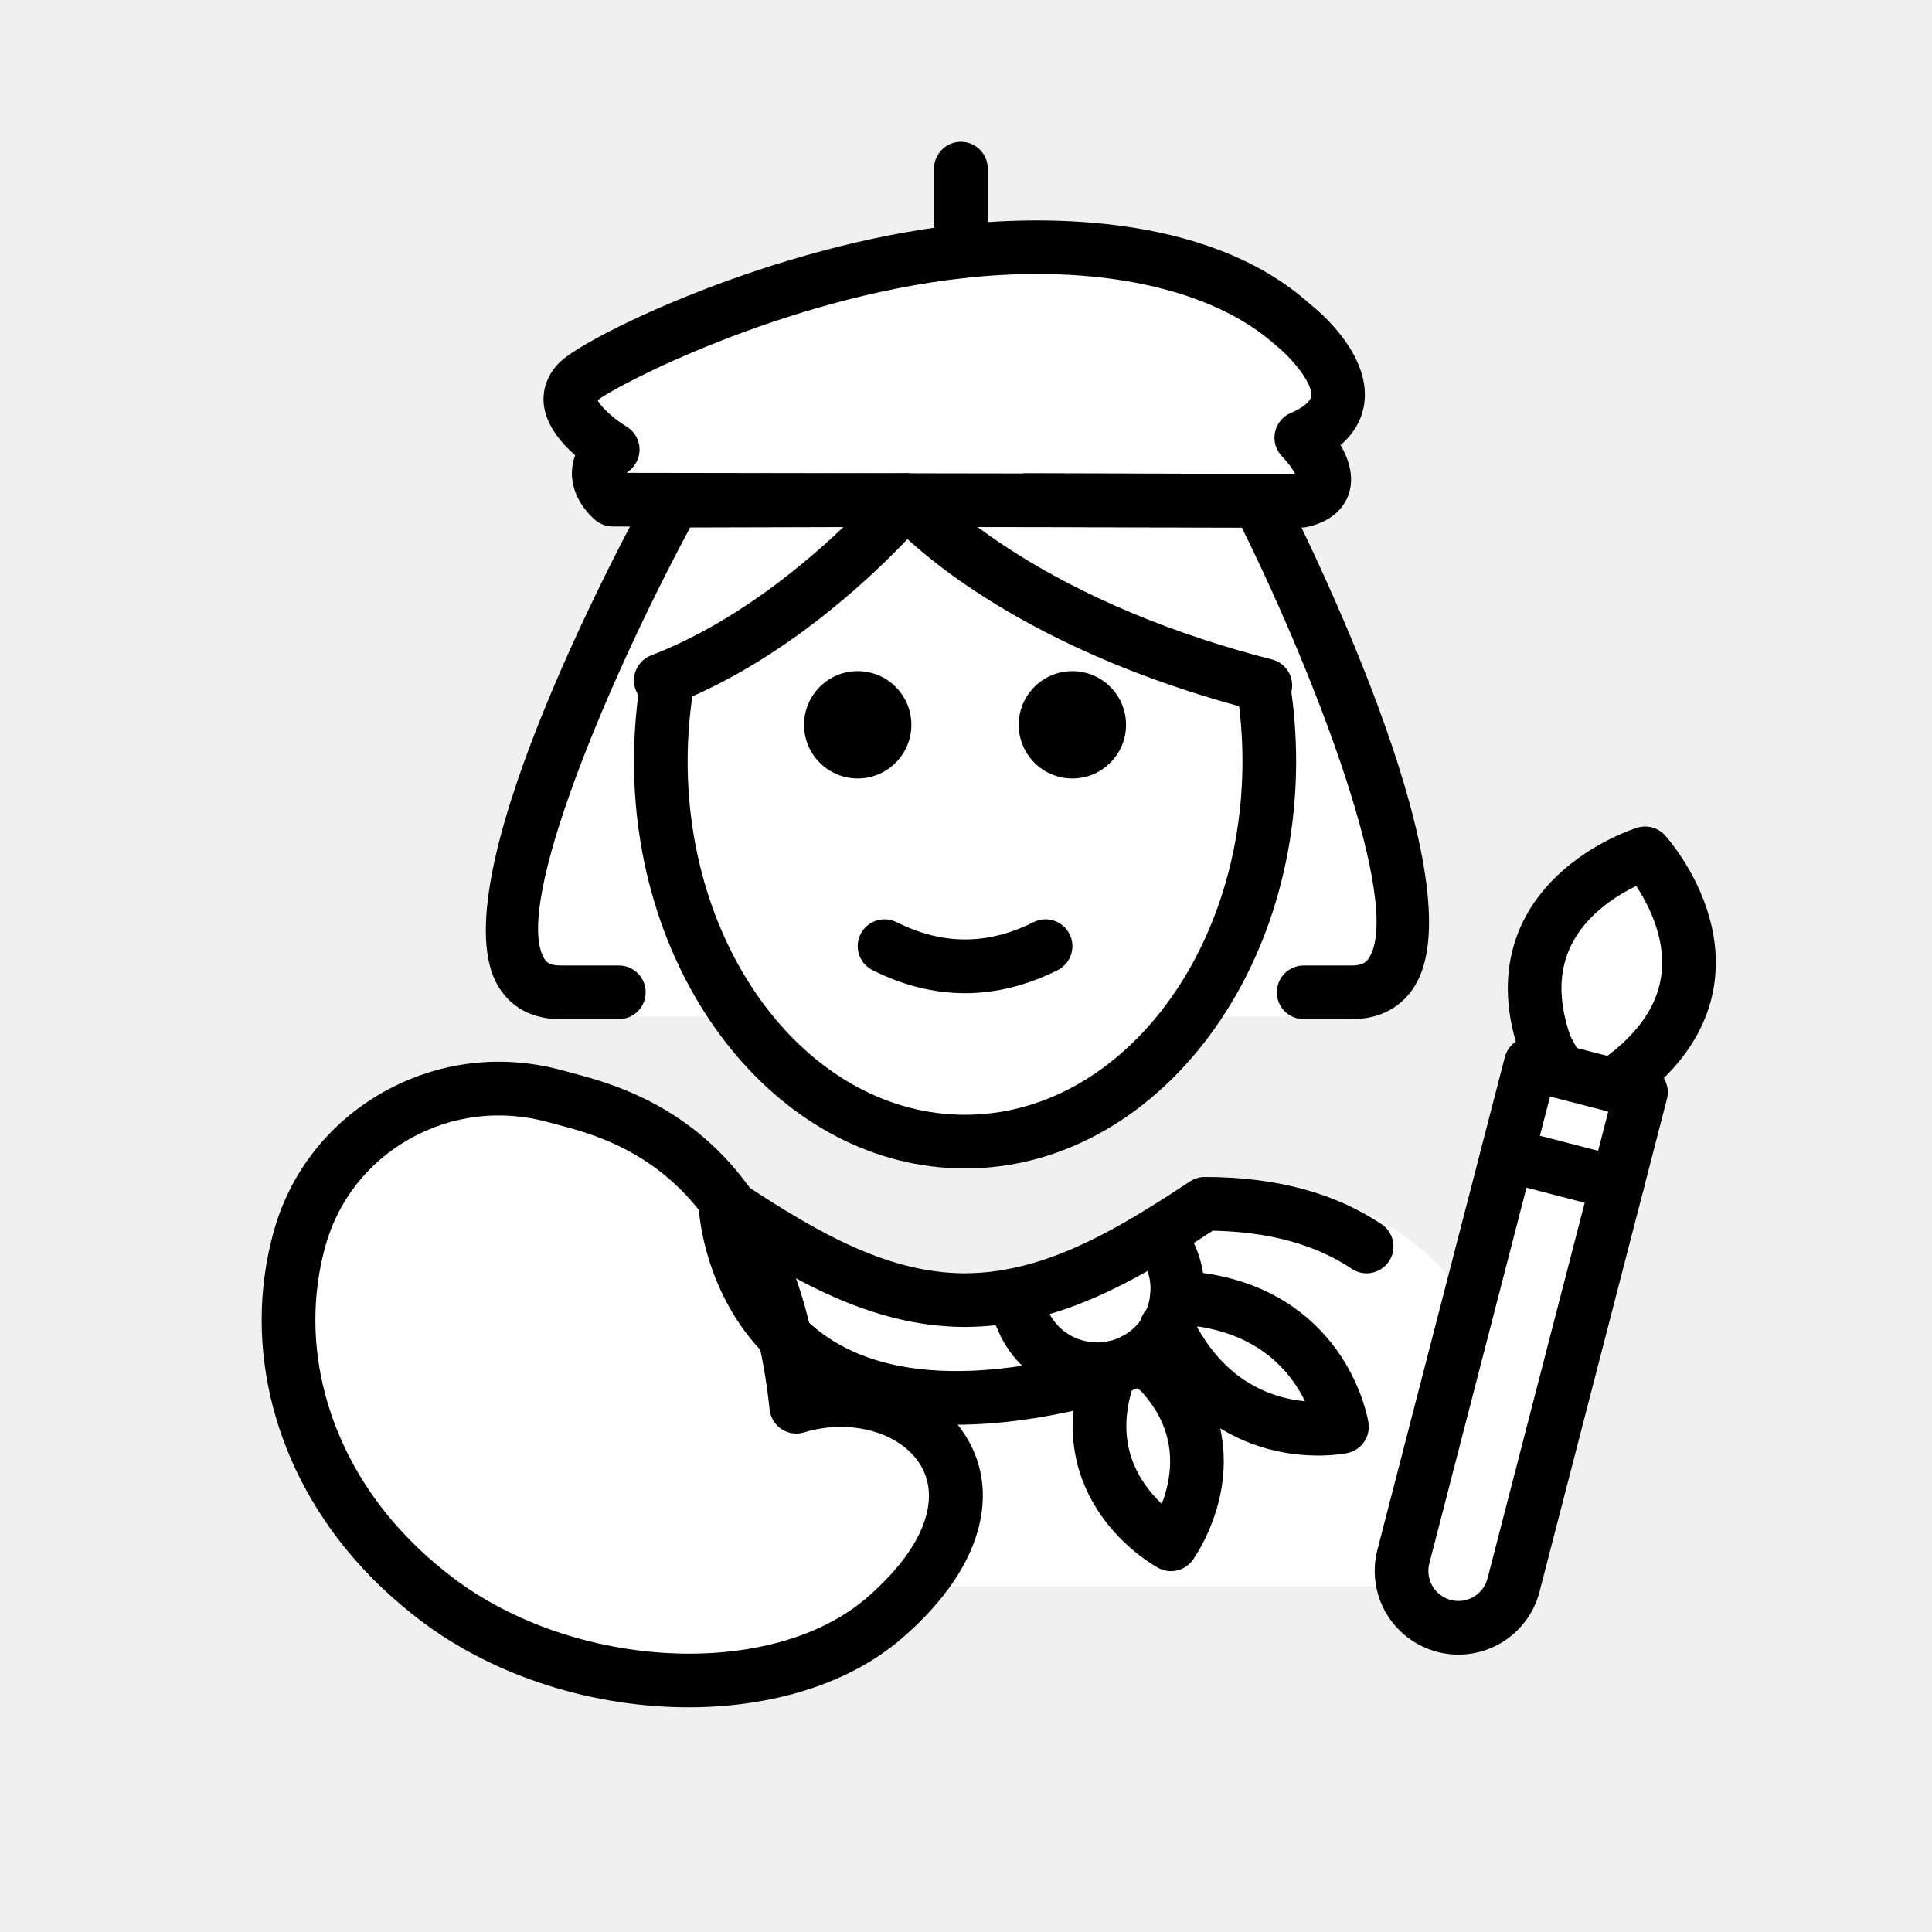
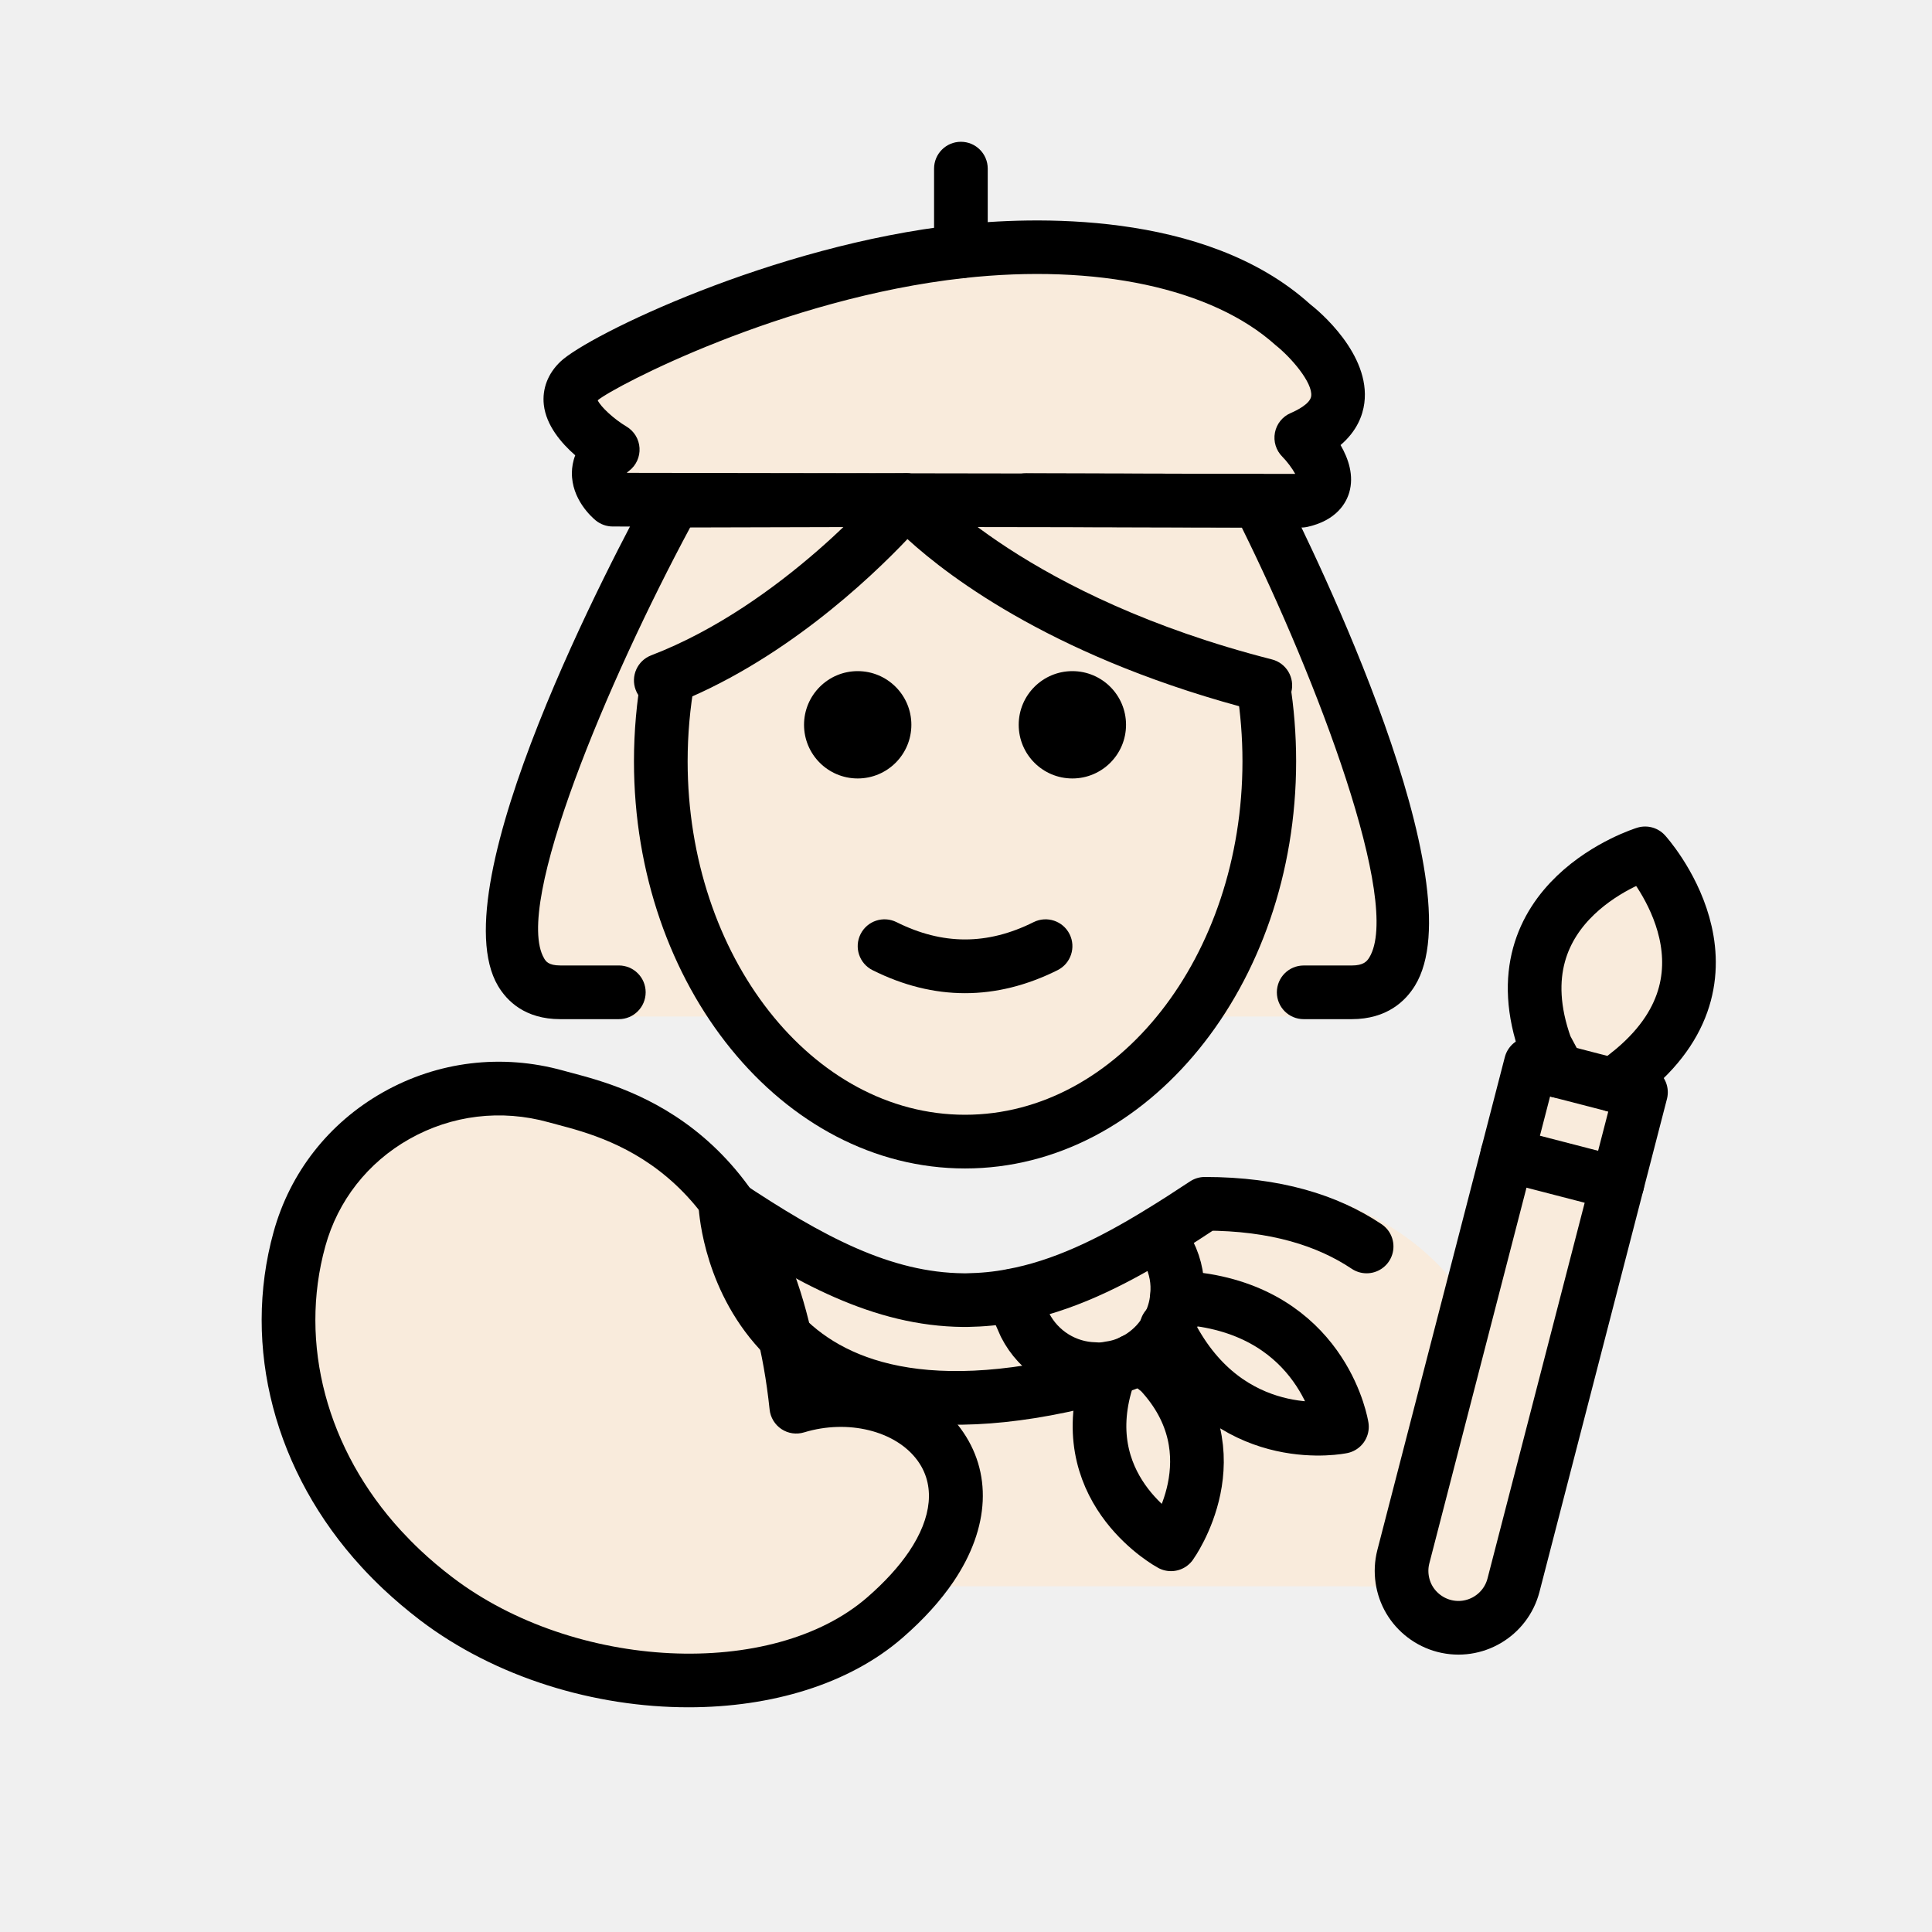
<svg xmlns="http://www.w3.org/2000/svg" id="emoji" viewBox="0 0 72 72" version="1.1">
  <g id="color">
-     <path fill="#FFFFFF" d="M22.835,18.621c0,0-1.175-0.964,0-1.867c0,0-2.434-1.438-1.259-2.555 c0.73-0.693,7.284-4.062,14.234-4.829c4.244-0.469,9.381,0.033,12.342,2.705c0,0,3.615,2.831,0.343,4.237 c0,0,1.93,1.93,0,2.35L22.835,18.621z" />
-     <path fill="#FFFFFF" d="M56.434,59.115c0,0,2.179-15.029-10.893-15.029c-3.477,2.308-6.455,3.904-9.803,3.897h0.136 c-3.348,0.007-6.327-1.589-9.803-3.897c-13.071,0-10.893,15.029-10.893,15.029" />
-     <path fill="#FFFFFF" d="M44.776,43.986c-3.803,2.535-5.848,3.599-10.722,4.305 c15.671,0.494,15.671,6.022,16.585,10.821c5.084,0,6.134,0,6.134,0S59.172,43.986,44.776,43.986z" />
-     <path fill="#FFFFFF" d="M50.01,53.172c0,0-3.9,0.82-6.18-3.07l-0.34-0.59c0.21-0.37,0.34-0.78,0.37-1.2h0.01l1.04,0.15 C49.4,49.212,50.01,53.172,50.01,53.172z" />
-     <path fill="#FFFFFF" d="M43.49,49.512c-0.22,0.4-0.53,0.74-0.93,1.01c-0.1,0.07-0.21,0.13-0.33,0.19 c-0.27,0.14-0.56,0.23-0.85,0.27c-0.19,0.04-0.39,0.06-0.58,0.04c-1.06-0.02-2.08-0.62-2.6-1.64l-0.48-1.09v-0.01 c1.85-0.34,3.64-1.2,5.54-2.37v0.01l0.3,0.77c0.26,0.52,0.36,1.08,0.3,1.62C43.83,48.732,43.7,49.142,43.49,49.512z" />
-     <path fill="#FFFFFF" d="M43.21,51.112c2.87,3.06,0.43,6.44,0.43,6.44s-3.56-1.91-2.45-5.91l0.19-0.64v-0.02 c0.29-0.04,0.58-0.13,0.85-0.27c0.12-0.06,0.23-0.12,0.33-0.19l0.09,0.15L43.21,51.112z" />
-     <path fill="#FFFFFF" d="M40.8,51.022l-0.02,0.34c-13.41,3.47-13.75-6.5-13.75-6.5c3.15,2.1,5.85,3.56,8.87,3.59h0.13 c0.57-0.01,1.13-0.06,1.69-0.17v0.01l0.48,1.09C38.72,50.402,39.74,51.002,40.8,51.022z" />
-     <path fill="#FFFFFF" d="M16.252,59.576c-0.456-0.347-0.88-0.707-1.273-1.077c-0.27-0.254-0.526-0.513-0.768-0.776 c-3.341-3.636-4.011-8.078-3.052-11.545c1.129-4.084,5.406-6.472,9.551-5.319 c1.962,0.546,7.917,1.613,8.964,11.565c3.846-1.175,7.774,1.902,5.029,5.962c-0.414,0.612-0.979,1.246-1.719,1.891 C29.186,63.588,21.344,63.455,16.252,59.576z" />
-     <path fill="#FFFFFF" d="M17.851,46.253c-0.294,1.065-1.397,1.689-2.461,1.395c-1.064-0.294-1.689-1.396-1.395-2.461 c0.294-1.064,1.397-1.689,2.461-1.395C17.52,44.087,18.145,45.19,17.851,46.253" />
-     <path fill="#FFFFFF" d="M23.628,57.856c-0.294,1.065-1.397,1.689-2.461,1.395c-1.064-0.294-1.689-1.396-1.395-2.461 c0.294-1.064,1.397-1.689,2.461-1.395S23.922,56.792,23.628,57.856" />
-     <path fill="#FFFFFF" d="M60.275,44.105l-3.871,14.968c-0.293,1.133-1.45,1.815-2.583,1.522 c-0.561-0.145-1.024-0.513-1.297-0.976c-0.273-0.463-0.37-1.046-0.225-1.607L56.17,43.043L60.275,44.105z" />
-     <polygon fill="#FFFFFF" points="61.154,40.706 60.275,44.105 56.17,43.043 57.049,39.645 58.085,39.913 60.137,40.444" />
-     <path fill="#FFFFFF" d="M61.308,31.801c0,0,3.955,4.359-0.441,8.056l-0.73,0.586l-2.053-0.531l-0.48-0.899 C55.64,33.548,61.308,31.801,61.308,31.801z" />
-     <path fill="#FFFFFF" d="M18.322,53.121c-0.294,1.065-1.397,1.689-2.461,1.395c-1.064-0.294-1.689-1.396-1.395-2.461 c0.294-1.064,1.397-1.689,2.461-1.395C17.991,50.955,18.616,52.058,18.322,53.121" />
+     <path fill="#F9EBDC" d="M22.835,18.621c0,0-1.175-0.964,0-1.867c0,0-2.434-1.438-1.259-2.555 c0.73-0.693,7.284-4.062,14.234-4.829c4.244-0.469,9.381,0.033,12.342,2.705c0,0,3.615,2.831,0.343,4.237 c0,0,1.93,1.93,0,2.35L22.835,18.621z" />
+     <path fill="#F9EBDC" d="M56.434,59.115c0,0,2.179-15.029-10.893-15.029c-3.477,2.308-6.455,3.904-9.803,3.897h0.136 c-3.348,0.007-6.327-1.589-9.803-3.897c-13.071,0-10.893,15.029-10.893,15.029" />
+     <path fill="#F9EBDC" d="M44.776,43.986c-3.803,2.535-5.848,3.599-10.722,4.305 c15.671,0.494,15.671,6.022,16.585,10.821c5.084,0,6.134,0,6.134,0S59.172,43.986,44.776,43.986z" />
+     <path fill="#F9EBDC" d="M50.01,53.172c0,0-3.9,0.82-6.18-3.07l-0.34-0.59c0.21-0.37,0.34-0.78,0.37-1.2h0.01l1.04,0.15 C49.4,49.212,50.01,53.172,50.01,53.172z" />
+     <path fill="#F9EBDC" d="M43.49,49.512c-0.22,0.4-0.53,0.74-0.93,1.01c-0.1,0.07-0.21,0.13-0.33,0.19 c-0.27,0.14-0.56,0.23-0.85,0.27c-0.19,0.04-0.39,0.06-0.58,0.04c-1.06-0.02-2.08-0.62-2.6-1.64l-0.48-1.09v-0.01 c1.85-0.34,3.64-1.2,5.54-2.37v0.01l0.3,0.77c0.26,0.52,0.36,1.08,0.3,1.62C43.83,48.732,43.7,49.142,43.49,49.512z" />
+     <path fill="#F9EBDC" d="M43.21,51.112c2.87,3.06,0.43,6.44,0.43,6.44s-3.56-1.91-2.45-5.91l0.19-0.64v-0.02 c0.29-0.04,0.58-0.13,0.85-0.27c0.12-0.06,0.23-0.12,0.33-0.19l0.09,0.15L43.21,51.112z" />
+     <path fill="#F9EBDC" d="M40.8,51.022l-0.02,0.34c-13.41,3.47-13.75-6.5-13.75-6.5c3.15,2.1,5.85,3.56,8.87,3.59h0.13 c0.57-0.01,1.13-0.06,1.69-0.17v0.01l0.48,1.09C38.72,50.402,39.74,51.002,40.8,51.022z" />
+     <path fill="#F9EBDC" d="M16.252,59.576c-0.456-0.347-0.88-0.707-1.273-1.077c-0.27-0.254-0.526-0.513-0.768-0.776 c-3.341-3.636-4.011-8.078-3.052-11.545c1.129-4.084,5.406-6.472,9.551-5.319 c1.962,0.546,7.917,1.613,8.964,11.565c3.846-1.175,7.774,1.902,5.029,5.962c-0.414,0.612-0.979,1.246-1.719,1.891 C29.186,63.588,21.344,63.455,16.252,59.576z" />
+     <path fill="#F9EBDC" d="M17.851,46.253c-0.294,1.065-1.397,1.689-2.461,1.395c-1.064-0.294-1.689-1.396-1.395-2.461 c0.294-1.064,1.397-1.689,2.461-1.395C17.52,44.087,18.145,45.19,17.851,46.253" />
+     <path fill="#F9EBDC" d="M23.628,57.856c-0.294,1.065-1.397,1.689-2.461,1.395c-1.064-0.294-1.689-1.396-1.395-2.461 c0.294-1.064,1.397-1.689,2.461-1.395S23.922,56.792,23.628,57.856" />
+     <path fill="#F9EBDC" d="M60.275,44.105l-3.871,14.968c-0.293,1.133-1.45,1.815-2.583,1.522 c-0.561-0.145-1.024-0.513-1.297-0.976c-0.273-0.463-0.37-1.046-0.225-1.607L56.17,43.043L60.275,44.105z" />
+     <polygon fill="#F9EBDC" points="61.154,40.706 60.275,44.105 56.17,43.043 57.049,39.645 58.085,39.913 60.137,40.444" />
+     <path fill="#F9EBDC" d="M61.308,31.801c0,0,3.955,4.359-0.441,8.056l-0.73,0.586l-2.053-0.531l-0.48-0.899 C55.64,33.548,61.308,31.801,61.308,31.801z" />
+     <path fill="#F9EBDC" d="M18.322,53.121c-0.294,1.065-1.397,1.689-2.461,1.395c-1.064-0.294-1.689-1.396-1.395-2.461 c0.294-1.064,1.397-1.689,2.461-1.395C17.991,50.955,18.616,52.058,18.322,53.121" />
  </g>
  <g id="hair">
-     <path fill="#FFFFFF" d="M49.165,37.882c0,0-1.913,0,1.209,0c5.798,0-3.478-19.22-3.478-19.22l-8.658-0.023h-4.458 l-8.658,0.023c0,0-10.125,19.22-4.328,19.22c3.122,0,2.059,0,2.059,0" />
+     <path fill="#F9EBDC" d="M49.165,37.882c0,0-1.913,0,1.209,0c5.798,0-3.478-19.22-3.478-19.22l-8.658-0.023h-4.458 l-8.658,0.023c0,0-10.125,19.22-4.328,19.22c3.122,0,2.059,0,2.059,0" />
  </g>
  <g id="skin">
-     <path fill="#FFFFFF" d="M47.149,28.839c0-4.707-4.431-3.067-13.368-10.201c-4.45,4.45-9.155,6.718-9.309,10.201 c-0.345,7.82,5.076,14.173,11.339,14.173C42.073,43.013,47.149,36.667,47.149,28.839z" />
+     <path fill="#F9EBDC" d="M47.149,28.839c0-4.707-4.431-3.067-13.368-10.201c-4.45,4.45-9.155,6.718-9.309,10.201 c-0.345,7.82,5.076,14.173,11.339,14.173C42.073,43.013,47.149,36.667,47.149,28.839z" />
  </g>
  <g id="skin-shadow" />
  <g id="line">
    <path d="M41.964,27.011c0,1.105-0.896,2-2,2s-2-0.895-2-2c0-1.103,0.896-2,2-2S41.964,25.907,41.964,27.011" />
    <path d="M33.964,27.011c0,1.105-0.896,2-2,2s-2-0.895-2-2c0-1.103,0.896-2,2-2S33.964,25.907,33.964,27.011" />
    <path d="M35.964,37.013c-1.152,0-2.304-0.286-3.447-0.858c-0.494-0.247-0.694-0.848-0.447-1.342 c0.247-0.494,0.846-0.694,1.342-0.447c1.718,0.859,3.388,0.859,5.106,0c0.495-0.247,1.095-0.046,1.342,0.447 c0.247,0.494,0.047,1.095-0.447,1.342C38.268,36.727,37.116,37.013,35.964,37.013z" />
    <path d="M35.964,43.545c-6.803,0-12.338-6.807-12.338-15.173c0-1.113,0.099-2.225,0.292-3.305l1.969,0.353 c-0.173,0.963-0.261,1.956-0.261,2.951c0,7.264,4.638,13.173,10.338,13.173c5.701,0,10.339-5.909,10.339-13.173 c0-0.894-0.071-1.788-0.211-2.658l1.975-0.317c0.157,0.975,0.236,1.976,0.236,2.976 C48.303,36.738,42.768,43.545,35.964,43.545z" />
    <path d="M48.495,19.661c-0.001,0-0.001,0-0.002,0L22.833,19.621c-0.231-0.001-0.454-0.081-0.633-0.227 c-0.15-0.124-0.903-0.792-0.887-1.785c0.003-0.184,0.033-0.404,0.124-0.641c-0.522-0.456-1.082-1.113-1.17-1.881 c-0.067-0.596,0.152-1.168,0.62-1.612c1.024-0.975,7.911-4.337,14.813-5.099 c2.64-0.29,9.196-0.585,13.122,2.958c0.335,0.259,2.26,1.868,2.023,3.688c-0.06,0.459-0.274,1.04-0.886,1.564 c0.294,0.508,0.508,1.141,0.323,1.769c-0.11,0.376-0.462,1.043-1.577,1.285 C48.638,19.653,48.566,19.661,48.495,19.661z M23.357,17.622l24.913,0.039c-0.112-0.205-0.314-0.474-0.482-0.642 c-0.234-0.234-0.338-0.57-0.275-0.896c0.062-0.326,0.283-0.6,0.588-0.73 c0.217-0.093,0.725-0.34,0.763-0.629c0.065-0.498-0.744-1.44-1.328-1.902 c-2.359-2.125-6.679-3.043-11.615-2.498c-6.756,0.746-13.03,4.038-13.646,4.553 c0.109,0.243,0.611,0.706,1.069,0.977c0.286,0.169,0.47,0.469,0.489,0.8c0.021,0.332-0.126,0.651-0.389,0.854 C23.406,17.576,23.378,17.601,23.357,17.622z" />
    <path d="M35.81,10.369c-0.553,0-1-0.448-1-1V6.284c0-0.552,0.447-1,1-1c0.553,0,1,0.448,1,1v3.085 C36.81,9.921,36.363,10.369,35.81,10.369z" />
    <path d="M47.156,26.543c-0.082,0.001-0.165-0.01-0.248-0.031c-7.453-1.903-11.5-4.97-13.09-6.422 c-1.408,1.485-4.71,4.618-8.834,6.2c-0.517,0.2-1.095-0.061-1.292-0.575c-0.198-0.516,0.06-1.094,0.575-1.292 c4.909-1.883,8.708-6.379,8.746-6.425c0.189-0.227,0.47-0.358,0.766-0.358c0,0,0.001,0,0.002,0 c0.295,0,0.574,0.129,0.765,0.355c0.033,0.04,3.715,4.245,12.856,6.58c0.535,0.137,0.858,0.681,0.722,1.216 C48.009,26.242,47.602,26.543,47.156,26.543z" />
    <path fill="none" stroke="#000000" stroke-linecap="round" stroke-linejoin="round" stroke-miterlimit="10" stroke-width="2" d="M42.23,50.712c0.12-0.06,0.23-0.12,0.33-0.19c0.4-0.27,0.71-0.61,0.93-1.01c0.21-0.37,0.34-0.78,0.37-1.2 c0.06-0.54-0.04-1.1-0.3-1.62l-0.3-0.77" />
    <path fill="none" stroke="#000000" stroke-linecap="round" stroke-linejoin="round" stroke-miterlimit="10" stroke-width="2" d="M42.23,50.712c-0.27,0.14-0.56,0.23-0.85,0.27c-0.19,0.04-0.39,0.06-0.58,0.04c-1.06-0.02-2.08-0.62-2.6-1.64l-0.48-1.09" />
    <path fill="none" stroke="#000000" stroke-linecap="round" stroke-linejoin="round" stroke-miterlimit="10" stroke-width="2" d="M50.93,46.452c-1.45-0.97-3.4-1.59-6.03-1.59c-0.56,0.37-1.1,0.72-1.64,1.05c-1.9,1.17-3.69,2.03-5.54,2.37 c-0.56,0.11-1.12,0.16-1.69,0.17h-0.13c-3.02-0.03-5.72-1.49-8.87-3.59" />
    <path fill="none" stroke="#000000" stroke-linecap="round" stroke-linejoin="round" stroke-miterlimit="10" stroke-width="2" d="M42.65,50.672l0.56,0.44c2.87,3.06,0.43,6.44,0.43,6.44s-3.56-1.91-2.45-5.91l0.19-0.64" />
    <path fill="none" stroke="#000000" stroke-linecap="round" stroke-linejoin="round" stroke-miterlimit="10" stroke-width="2" d="M27.03,44.862c0,0,0.34,9.97,13.75,6.5" />
    <path fill="none" stroke="#000000" stroke-linecap="round" stroke-linejoin="round" stroke-miterlimit="10" stroke-width="2" d="M43.47,49.472l0.02,0.04l0.34,0.59c2.28,3.89,6.18,3.07,6.18,3.07s-0.61-3.96-5.1-4.71l-1.04-0.15" />
    <path d="M25.66,63.626c-3.484,0-7.184-1.098-10.015-3.254c0-0.001,0-0.001-0.001-0.001 c-0.479-0.367-0.934-0.752-1.351-1.144c-0.287-0.271-0.561-0.547-0.818-0.828 c-3.24-3.526-4.467-8.195-3.279-12.488c0.612-2.216,2.059-4.063,4.072-5.202 c2.049-1.159,4.43-1.446,6.711-0.814l0.311,0.084c2.188,0.579,7.869,2.082,9.241,11.244 c2.09-0.258,4.147,0.496,5.264,2.007c1.195,1.618,1.1,3.701-0.263,5.716c-0.478,0.706-1.113,1.408-1.891,2.084 C31.645,62.77,28.736,63.626,25.66,63.626z M16.858,58.78c4.557,3.472,11.93,3.827,15.469,0.742 c0.646-0.562,1.167-1.133,1.548-1.696c0.871-1.289,0.981-2.499,0.31-3.407c-0.814-1.101-2.587-1.535-4.218-1.039 c-0.286,0.088-0.597,0.043-0.844-0.122c-0.249-0.165-0.411-0.433-0.442-0.73 c-0.924-8.768-5.814-10.062-7.903-10.615l-0.335-0.09c-1.765-0.491-3.607-0.269-5.189,0.626 c-1.549,0.876-2.66,2.295-3.13,3.995c-1.002,3.623,0.054,7.587,2.824,10.602 c0.227,0.246,0.465,0.488,0.717,0.726C16.03,58.116,16.433,58.456,16.858,58.78L16.858,58.78z" />
    <path fill="none" stroke="#000000" stroke-linecap="round" stroke-linejoin="round" stroke-miterlimit="10" stroke-width="2" d="M58.085,39.913l-0.48-0.899c-1.964-5.466,3.704-7.212,3.704-7.212s3.955,4.359-0.441,8.056l-0.73,0.586" />
    <path fill="none" stroke="#000000" stroke-linecap="round" stroke-linejoin="round" stroke-miterlimit="10" stroke-width="2" d="M60.275,44.105l-3.871,14.968c-0.293,1.133-1.45,1.815-2.583,1.522c-0.561-0.145-1.024-0.513-1.297-0.976 c-0.273-0.463-0.37-1.046-0.225-1.607L56.17,43.043" />
    <polygon fill="none" stroke="#000000" stroke-linecap="round" stroke-linejoin="round" stroke-miterlimit="10" stroke-width="2" points="60.275,44.105 61.154,40.706 60.137,40.444 58.085,39.913 57.049,39.645 56.17,43.043" />
    <path d="M23.061,37.981h-2.181c-1.312,0-1.986-0.675-2.321-1.24c-2.217-3.744,4.349-16.118,5.688-18.561 c0.175-0.32,0.51-0.519,0.874-0.52l8.657-0.023c0.001,0,0.002,0,0.003,0c0.551,0,0.998,0.446,1,0.998 c0.001,0.552-0.445,1.001-0.997,1.002l-8.065,0.021c-3.045,5.668-6.608,14.088-5.439,16.062 c0.058,0.098,0.154,0.26,0.601,0.26h2.181c0.552,0,1,0.447,1,1C24.061,37.534,23.613,37.981,23.061,37.981z" />
    <path d="M50.374,37.981h-1.789c-0.553,0-1-0.447-1-1c0-0.553,0.447-1,1-1h1.789c0.436,0,0.566-0.152,0.654-0.295 c1.232-2.007-1.957-10.383-4.75-16.027l-8.042-0.021c-0.552-0.002-0.998-0.45-0.997-1.002 c0.002-0.552,0.449-0.998,1-0.998c0.001,0,0.002,0,0.003,0l8.657,0.023c0.376,0.001,0.72,0.213,0.89,0.548 c1.231,2.433,7.258,14.757,4.942,18.524C52.382,37.303,51.688,37.981,50.374,37.981z" />
  </g>
</svg>
